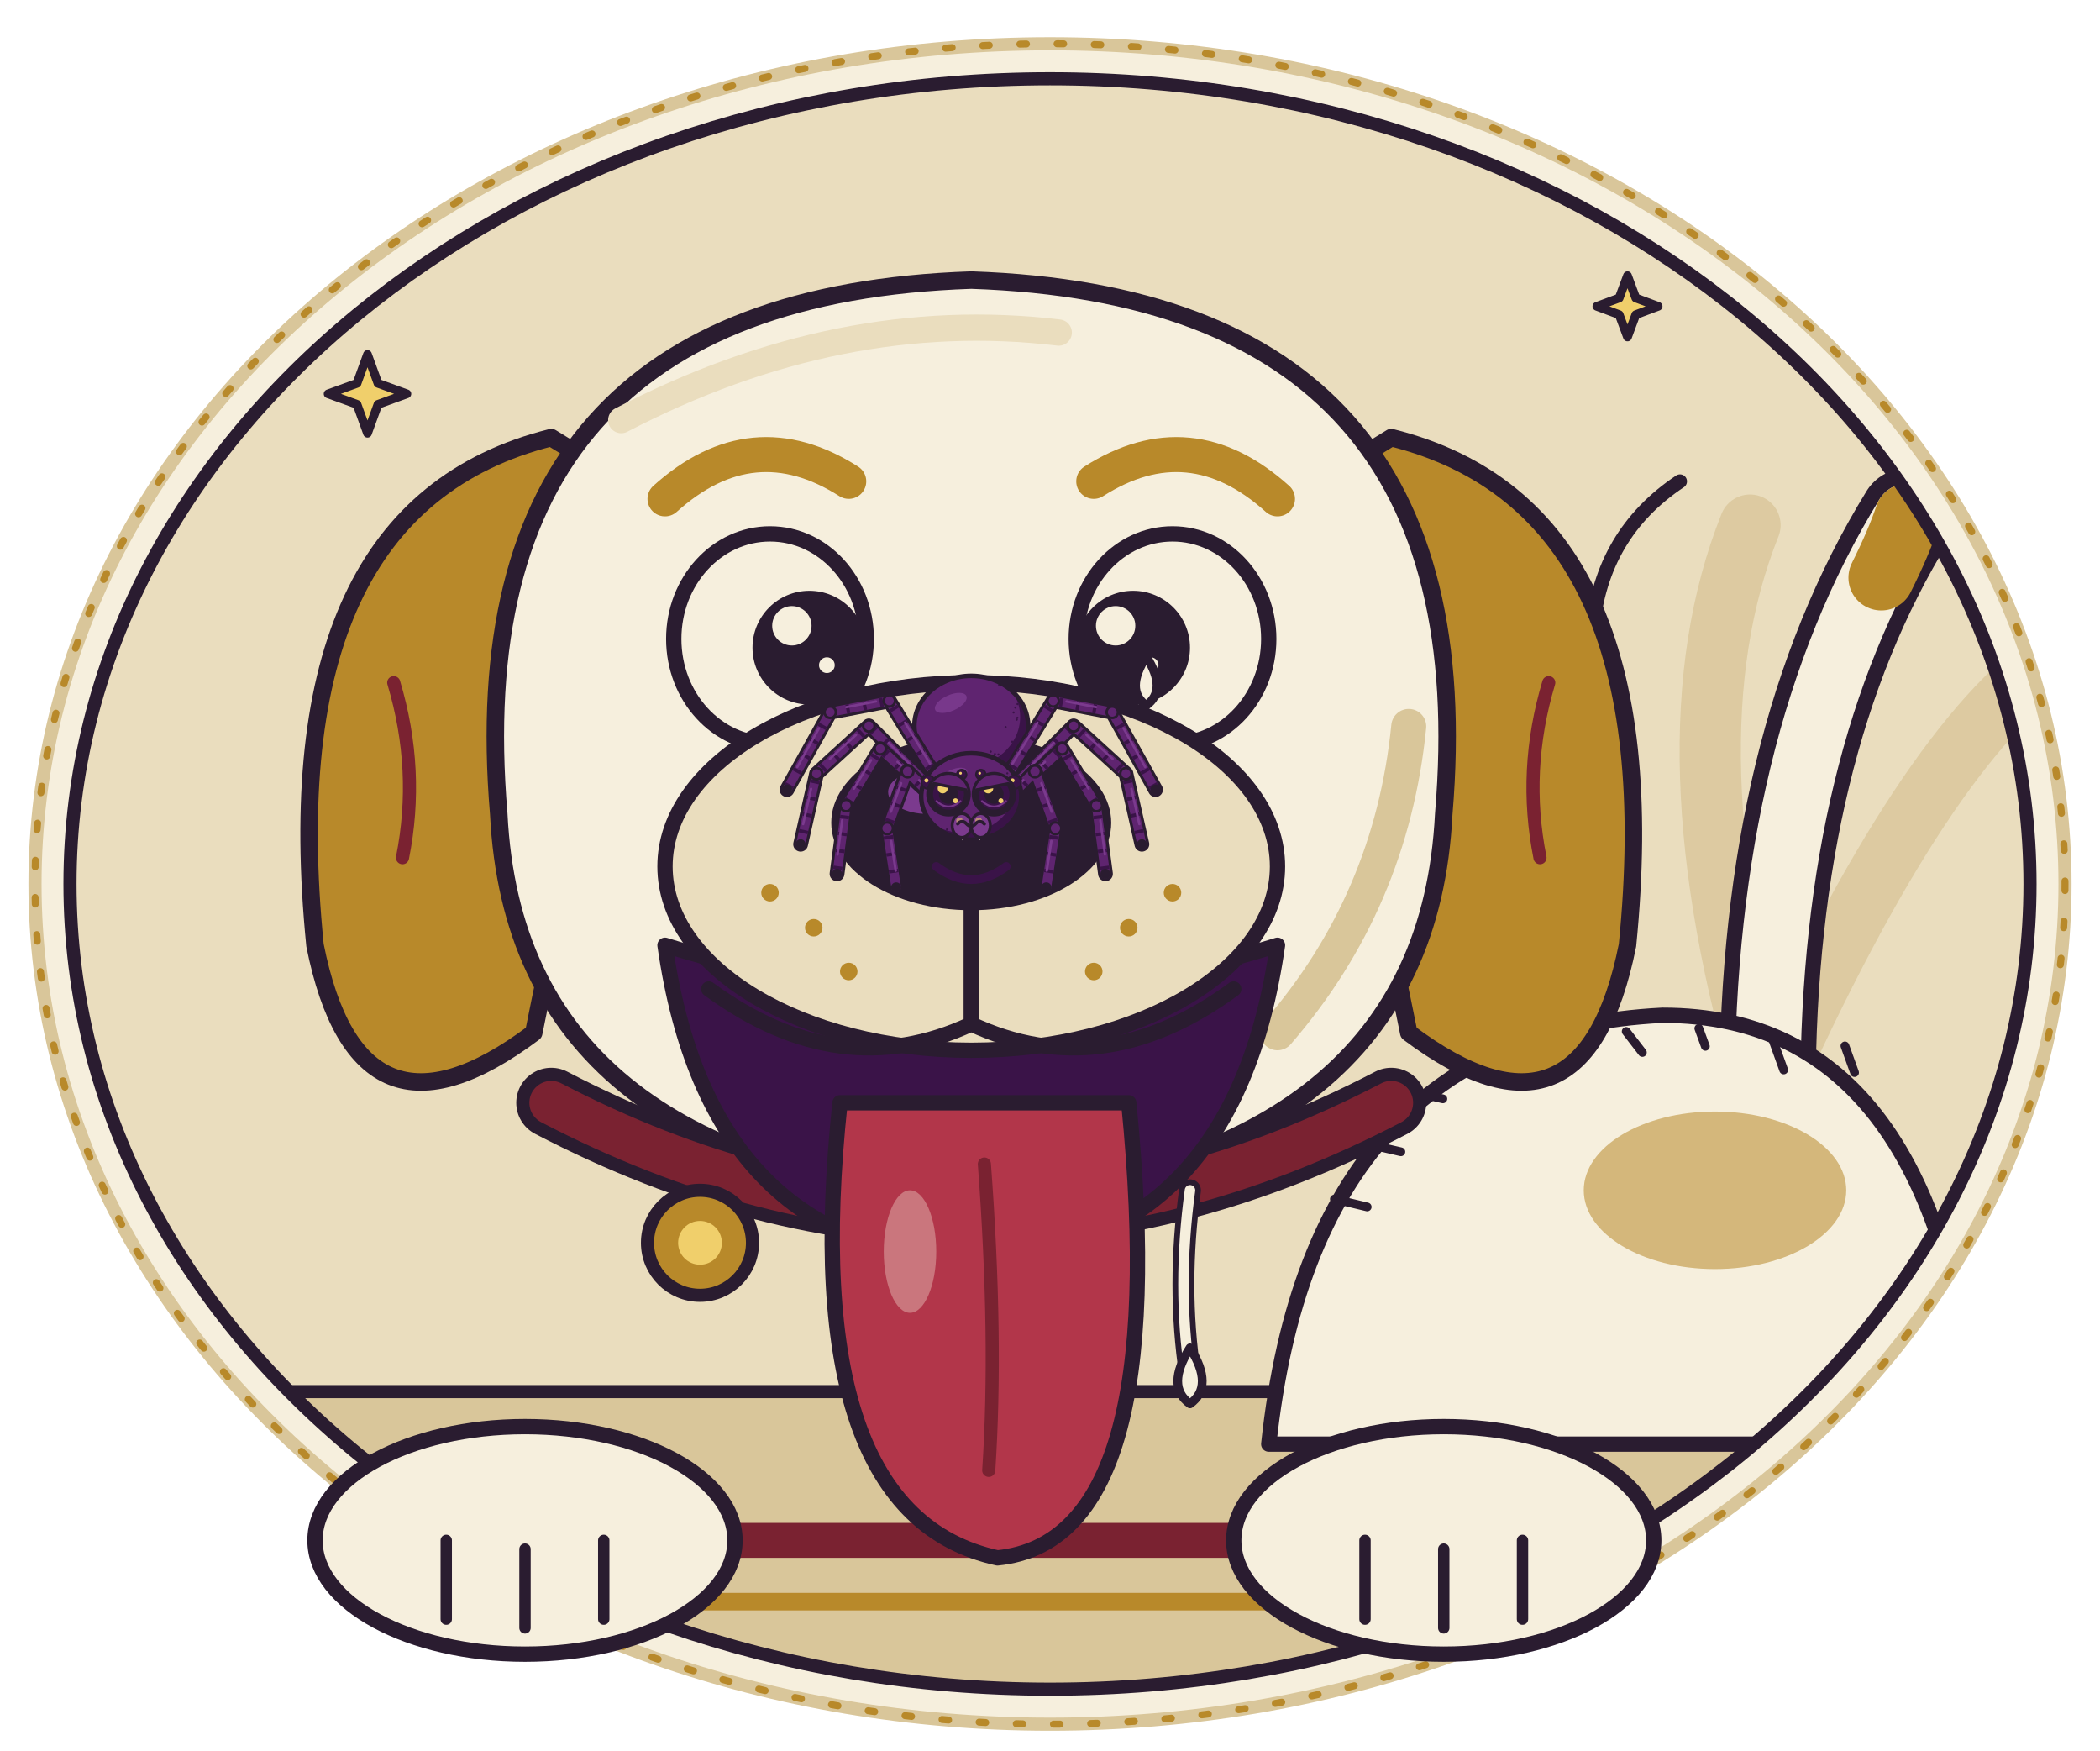
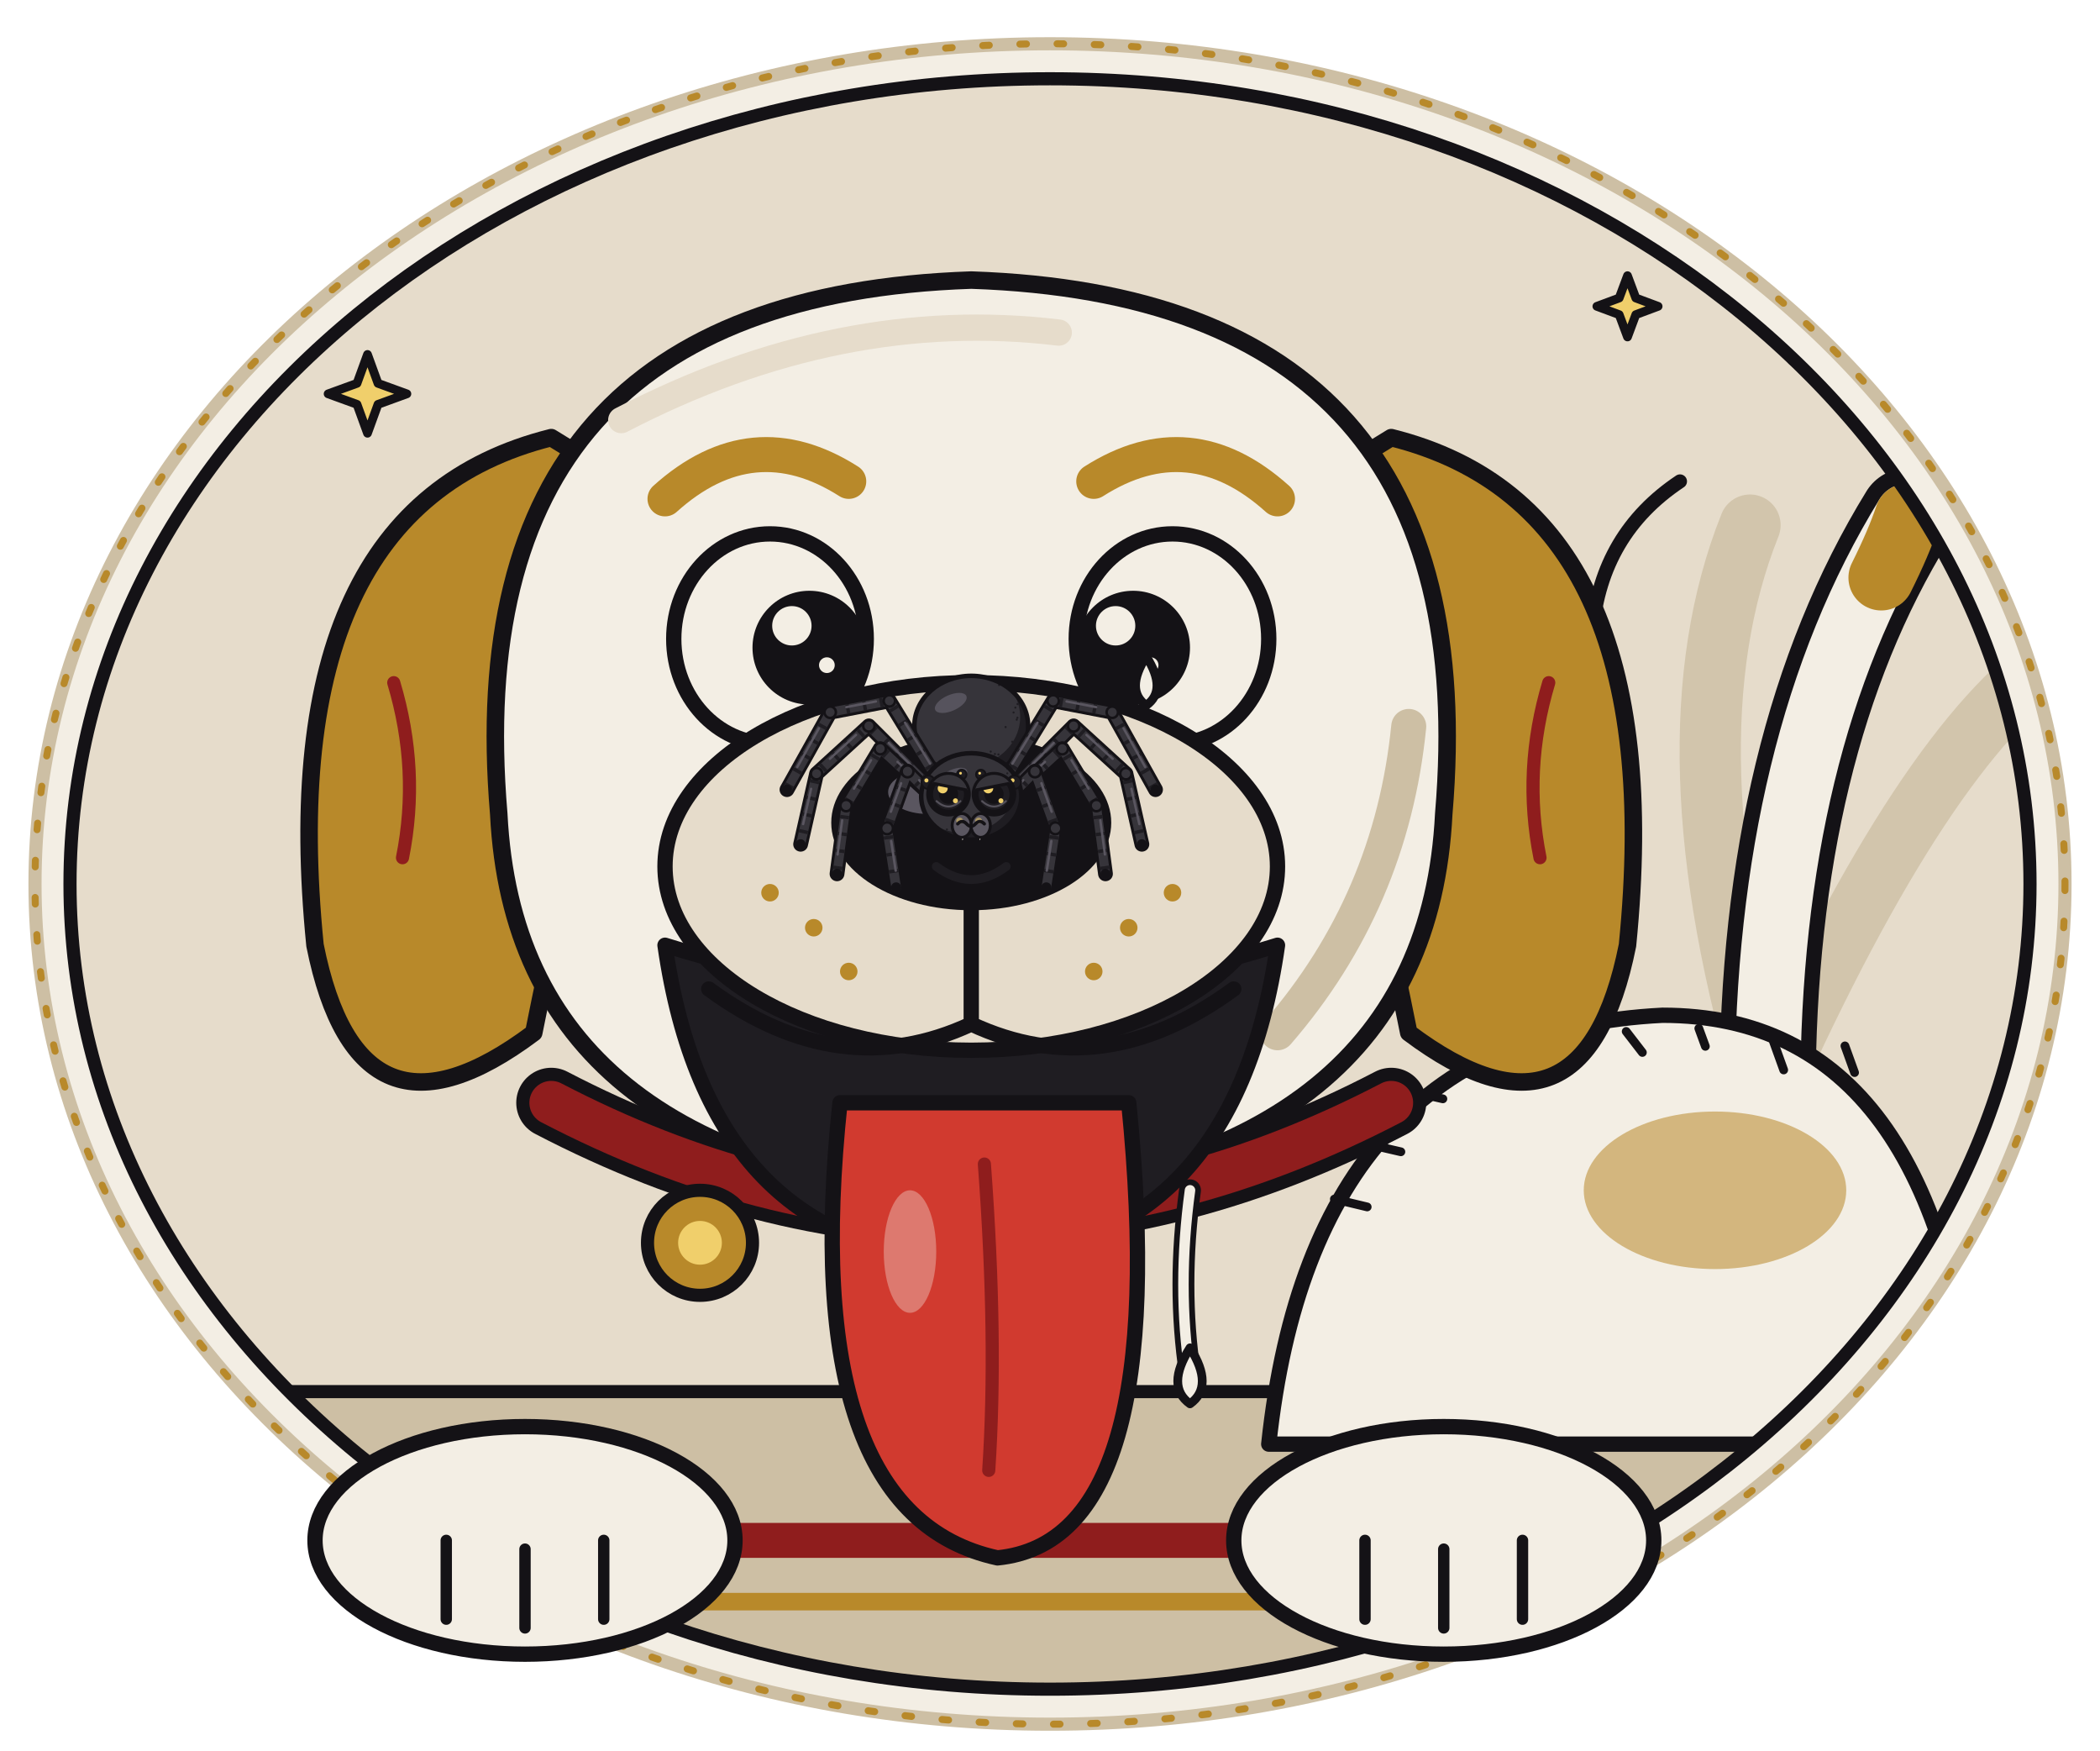
<svg xmlns="http://www.w3.org/2000/svg" viewBox="0 0 480 400" role="img" aria-labelledby="creature-dog-title">
  <clipPath id="cr-dog-ov0">
    <ellipse cx="240" cy="202" rx="224" ry="184" fill="#000" />
  </clipPath>
-   <ellipse cx="240" cy="202" rx="232" ry="192" fill="#f6efdd" stroke="#d9c69a" stroke-width="3" />
-   <ellipse cx="240" cy="202" rx="224" ry="184" fill="#eaddbe" stroke="#d9c69a" stroke-width="2.5" />
+   <ellipse cx="240" cy="202" rx="232" ry="192" fill="#f3eee4" stroke="#cdbfa4" stroke-width="3" />
+   <ellipse cx="240" cy="202" rx="224" ry="184" fill="#e6dccb" stroke="#cdbfa4" stroke-width="2.5" />
  <g clip-path="url(#cr-dog-ov0)">
-     <path d="M0 318 H480 V400 H0 Z" fill="#d9c69a" />
-     <path d="M0 318 L480 318" stroke="#2a1c30" stroke-width="3" stroke-linecap="round" />
-     <path d="M40 352 H440" fill="none" stroke="#7a2231" stroke-width="8" stroke-linecap="round" stroke-linejoin="round" />
+     <path d="M0 318 H480 V400 H0 Z" fill="#cdbfa4" />
+     <path d="M0 318 L480 318" stroke="#141216" stroke-width="3" stroke-linecap="round" />
+     <path d="M40 352 H440" fill="none" stroke="#8f1d1d" stroke-width="8" stroke-linecap="round" stroke-linejoin="round" />
    <path d="M40 366 H440" fill="none" stroke="#b8892a" stroke-width="4" stroke-linecap="round" stroke-linejoin="round" />
-     <path d="M404 250 Q380 170 400 120" fill="none" stroke="#d9c69a" stroke-width="14" stroke-linecap="round" stroke-linejoin="round" opacity="0.8" />
-     <path d="M404 250 Q440 170 470 150" fill="none" stroke="#d9c69a" stroke-width="14" stroke-linecap="round" stroke-linejoin="round" opacity="0.8" />
-     <path d="M404 250 Q404 170 436 118" fill="none" stroke="#2a1c30" stroke-width="22" stroke-linecap="round" stroke-linejoin="round" />
-     <path d="M404 250 Q404 170 436 118" fill="none" stroke="#f6efdd" stroke-width="15" stroke-linecap="round" stroke-linejoin="round" />
+     <path d="M404 250 Q380 170 400 120" fill="none" stroke="#cdbfa4" stroke-width="14" stroke-linecap="round" stroke-linejoin="round" opacity="0.8" />
+     <path d="M404 250 Q440 170 470 150" fill="none" stroke="#cdbfa4" stroke-width="14" stroke-linecap="round" stroke-linejoin="round" opacity="0.8" />
+     <path d="M404 250 Q404 170 436 118" fill="none" stroke="#141216" stroke-width="22" stroke-linecap="round" stroke-linejoin="round" />
+     <path d="M404 250 Q404 170 436 118" fill="none" stroke="#f3eee4" stroke-width="15" stroke-linecap="round" stroke-linejoin="round" />
    <path d="M430 132 Q434 124 436 118" fill="none" stroke="#b8892a" stroke-width="15" stroke-linecap="round" stroke-linejoin="round" />
-     <path d="M290 330 Q300 236 380 232 Q444 232 452 330 Z" fill="#f6efdd" stroke="#2a1c30" stroke-width="3.5" stroke-linecap="round" stroke-linejoin="round" />
+     <path d="M290 330 Q300 236 380 232 Q444 232 452 330 Z" fill="#f3eee4" stroke="#141216" stroke-width="3.5" stroke-linecap="round" stroke-linejoin="round" />
    <ellipse cx="392" cy="272" rx="30" ry="18" fill="#b8892a" opacity="0.55" />
-     <path d="M305 274 l7.5 1.8M315 262 l5.2 1.2M325 250 l4.8 1.1M338.3 242.3 l2.7 3.4M355 239 l3 3.9M371.7 235.7 l3.7 4.8M388.3 235 l1.5 4.1M405 237 l2.7 7.5M421.7 239 l2.2 6.1" stroke="#2a1c30" stroke-width="2" stroke-linecap="round" fill="none" />
-     <path d="M384 110 q-18 12 -20 34 M452 108 q18 6 26 26 M410 82 q16 -4 30 6" fill="none" stroke="#2a1c30" stroke-width="3.2" stroke-linecap="round" stroke-linejoin="round" />
+     <path d="M305 274 l7.5 1.8M315 262 l5.2 1.2M325 250 l4.8 1.1M338.3 242.3 l2.7 3.4M355 239 l3 3.9M371.7 235.7 l3.7 4.8M388.3 235 l1.5 4.1M405 237 l2.7 7.5M421.7 239 l2.2 6.1" stroke="#141216" stroke-width="2" stroke-linecap="round" fill="none" />
+     <path d="M384 110 q-18 12 -20 34 M452 108 q18 6 26 26 M410 82 q16 -4 30 6" fill="none" stroke="#141216" stroke-width="3.2" stroke-linecap="round" stroke-linejoin="round" />
  </g>
-   <ellipse cx="240" cy="202" rx="224" ry="184" fill="none" stroke="#2a1c30" stroke-width="3" />
+   <ellipse cx="240" cy="202" rx="224" ry="184" fill="none" stroke="#141216" stroke-width="3" />
  <ellipse cx="240" cy="202" rx="232" ry="192" fill="none" stroke="#b8892a" stroke-width="1.6" stroke-dasharray="1.5 7" stroke-linecap="round" />
-   <path d="M126 100 Q62 116 72 216 Q82 266 122 236 Q134 176 152 116 Z" fill="#b8892a" stroke="#2a1c30" stroke-width="4" stroke-linecap="round" stroke-linejoin="round" />
-   <path d="M318 100 Q382 116 372 216 Q362 266 322 236 Q310 176 292 116 Z" fill="#b8892a" stroke="#2a1c30" stroke-width="4" stroke-linecap="round" stroke-linejoin="round" />
-   <path d="M90 156 q6 20 2 40 M354 156 q-6 20 -2 40" fill="none" stroke="#7a2231" stroke-width="3" stroke-linecap="round" stroke-linejoin="round" />
-   <path d="M114 186 Q104 68 222 64 Q340 68 330 186 Q326 266 222 274 Q118 266 114 186 Z" fill="#f6efdd" stroke="#2a1c30" stroke-width="4" stroke-linecap="round" stroke-linejoin="round" />
-   <path d="M142 96 Q192 70 242 76" fill="none" stroke="#eaddbe" stroke-width="6" stroke-linecap="round" stroke-linejoin="round" />
-   <path d="M292 236 Q318 206 322 166" fill="none" stroke="#d9c69a" stroke-width="8" stroke-linecap="round" stroke-linejoin="round" />
+   <path d="M126 100 Q62 116 72 216 Q82 266 122 236 Q134 176 152 116 Z" fill="#b8892a" stroke="#141216" stroke-width="4" stroke-linecap="round" stroke-linejoin="round" />
+   <path d="M318 100 Q382 116 372 216 Q362 266 322 236 Q310 176 292 116 Z" fill="#b8892a" stroke="#141216" stroke-width="4" stroke-linecap="round" stroke-linejoin="round" />
+   <path d="M90 156 q6 20 2 40 M354 156 q-6 20 -2 40" fill="none" stroke="#8f1d1d" stroke-width="3" stroke-linecap="round" stroke-linejoin="round" />
+   <path d="M114 186 Q104 68 222 64 Q340 68 330 186 Q326 266 222 274 Q118 266 114 186 Z" fill="#f3eee4" stroke="#141216" stroke-width="4" stroke-linecap="round" stroke-linejoin="round" />
+   <path d="M142 96 Q192 70 242 76" fill="none" stroke="#e6dccb" stroke-width="6" stroke-linecap="round" stroke-linejoin="round" />
+   <path d="M292 236 Q318 206 322 166" fill="none" stroke="#cdbfa4" stroke-width="8" stroke-linecap="round" stroke-linejoin="round" />
  <path d="M152 114 q20 -18 42 -4 M292 114 q-20 -18 -42 -4" fill="none" stroke="#b8892a" stroke-width="8" stroke-linecap="round" stroke-linejoin="round" />
-   <ellipse cx="176" cy="146" rx="22" ry="24" fill="#f6efdd" stroke="#2a1c30" stroke-width="3.5" />
-   <circle cx="185" cy="148" r="13" fill="#2a1c30" />
-   <circle cx="181" cy="143" r="4.5" fill="#f6efdd" />
-   <circle cx="189" cy="152" r="1.8" fill="#f6efdd" />
-   <ellipse cx="268" cy="146" rx="22" ry="24" fill="#f6efdd" stroke="#2a1c30" stroke-width="3.5" />
-   <circle cx="259" cy="148" r="13" fill="#2a1c30" />
-   <circle cx="255" cy="143" r="4.5" fill="#f6efdd" />
-   <circle cx="263" cy="152" r="1.8" fill="#f6efdd" />
-   <path d="M126 252 Q222 302 318 252" fill="none" stroke="#2a1c30" stroke-width="16" stroke-linecap="round" stroke-linejoin="round" />
-   <path d="M126 252 Q222 302 318 252" fill="none" stroke="#7a2231" stroke-width="10" stroke-linecap="round" stroke-linejoin="round" />
-   <circle cx="160" cy="284" r="12" fill="#b8892a" stroke="#2a1c30" stroke-width="3" />
+   <ellipse cx="176" cy="146" rx="22" ry="24" fill="#f3eee4" stroke="#141216" stroke-width="3.5" />
+   <circle cx="185" cy="148" r="13" fill="#141216" />
+   <circle cx="181" cy="143" r="4.5" fill="#f3eee4" />
+   <circle cx="189" cy="152" r="1.8" fill="#f3eee4" />
+   <ellipse cx="268" cy="146" rx="22" ry="24" fill="#f3eee4" stroke="#141216" stroke-width="3.5" />
+   <circle cx="259" cy="148" r="13" fill="#141216" />
+   <circle cx="255" cy="143" r="4.5" fill="#f3eee4" />
+   <circle cx="263" cy="152" r="1.8" fill="#f3eee4" />
+   <path d="M126 252 Q222 302 318 252" fill="none" stroke="#141216" stroke-width="16" stroke-linecap="round" stroke-linejoin="round" />
+   <path d="M126 252 Q222 302 318 252" fill="none" stroke="#8f1d1d" stroke-width="10" stroke-linecap="round" stroke-linejoin="round" />
+   <circle cx="160" cy="284" r="12" fill="#b8892a" stroke="#141216" stroke-width="3" />
  <circle cx="160" cy="284" r="5" fill="#f0cf6b" />
-   <path d="M152 216 Q162 286 222 288 Q282 286 292 216 Q222 238 152 216 Z" fill="#3a1348" stroke="#2a1c30" stroke-width="3.5" stroke-linecap="round" stroke-linejoin="round" />
-   <path d="M192 252 Q182 346 228 356 Q268 352 258 252 Z" fill="#b2364a" stroke="#2a1c30" stroke-width="3.5" stroke-linecap="round" stroke-linejoin="round" />
-   <path d="M225 266 Q228 306 226 336" fill="none" stroke="#7a2231" stroke-width="3" stroke-linecap="round" stroke-linejoin="round" />
-   <ellipse cx="208" cy="286" rx="6" ry="14" fill="#f6efdd" opacity="0.35" />
-   <ellipse cx="222" cy="198" rx="70" ry="42" fill="#eaddbe" stroke="#2a1c30" stroke-width="3.5" />
-   <path d="M222 206 V234 M222 234 Q192 248 162 226 M222 234 Q252 248 282 226" fill="none" stroke="#2a1c30" stroke-width="3.5" stroke-linecap="round" stroke-linejoin="round" />
+   <path d="M152 216 Q162 286 222 288 Q282 286 292 216 Q222 238 152 216 Z" fill="#1f1d22" stroke="#141216" stroke-width="3.5" stroke-linecap="round" stroke-linejoin="round" />
+   <path d="M192 252 Q182 346 228 356 Q268 352 258 252 Z" fill="#d13a2f" stroke="#141216" stroke-width="3.5" stroke-linecap="round" stroke-linejoin="round" />
+   <path d="M225 266 Q228 306 226 336" fill="none" stroke="#8f1d1d" stroke-width="3" stroke-linecap="round" stroke-linejoin="round" />
+   <ellipse cx="208" cy="286" rx="6" ry="14" fill="#f3eee4" opacity="0.35" />
+   <ellipse cx="222" cy="198" rx="70" ry="42" fill="#e6dccb" stroke="#141216" stroke-width="3.5" />
+   <path d="M222 206 V234 M222 234 Q192 248 162 226 M222 234 Q252 248 282 226" fill="none" stroke="#141216" stroke-width="3.5" stroke-linecap="round" stroke-linejoin="round" />
  <circle cx="186" cy="212" r="2" fill="#b8892a" />
  <circle cx="176" cy="204" r="2" fill="#b8892a" />
  <circle cx="194" cy="222" r="2" fill="#b8892a" />
  <circle cx="258" cy="212" r="2" fill="#b8892a" />
  <circle cx="268" cy="204" r="2" fill="#b8892a" />
  <circle cx="250" cy="222" r="2" fill="#b8892a" />
-   <ellipse cx="222" cy="188" rx="32" ry="20" fill="#2a1c30" />
-   <ellipse cx="212" cy="181" rx="9" ry="5" fill="#7b3a8e" />
-   <path d="M214 198 q8 6 16 0" fill="none" stroke="#3a1348" stroke-width="2" stroke-linecap="round" stroke-linejoin="round" />
-   <path d="M272 272 Q269 294 272 314" fill="none" stroke="#2a1c30" stroke-width="5" stroke-linecap="round" stroke-linejoin="round" />
-   <path d="M272 272 Q269 294 272 314" fill="none" stroke="#f6efdd" stroke-width="2.4" stroke-linecap="round" stroke-linejoin="round" />
-   <path d="M272 308 q-5.6 8.8 0 12.8 q5.6 -4 0 -12.8 Z" fill="#f6efdd" stroke="#2a1c30" stroke-width="2" stroke-linecap="round" stroke-linejoin="round" />
-   <ellipse cx="120" cy="352" rx="48" ry="26" fill="#f6efdd" stroke="#2a1c30" stroke-width="3.5" />
-   <path d="M102 352 v18 M120 354 v18 M138 352 v18" fill="none" stroke="#2a1c30" stroke-width="2.6" stroke-linecap="round" stroke-linejoin="round" />
-   <ellipse cx="330" cy="352" rx="48" ry="26" fill="#f6efdd" stroke="#2a1c30" stroke-width="3.5" />
-   <path d="M312 352 v18 M330 354 v18 M348 352 v18" fill="none" stroke="#2a1c30" stroke-width="2.6" stroke-linecap="round" stroke-linejoin="round" />
+   <ellipse cx="222" cy="188" rx="32" ry="20" fill="#141216" />
+   <ellipse cx="212" cy="181" rx="9" ry="5" fill="#5a5660" />
+   <path d="M214 198 q8 6 16 0" fill="none" stroke="#1f1d22" stroke-width="2" stroke-linecap="round" stroke-linejoin="round" />
+   <path d="M272 272 Q269 294 272 314" fill="none" stroke="#141216" stroke-width="5" stroke-linecap="round" stroke-linejoin="round" />
+   <path d="M272 272 Q269 294 272 314" fill="none" stroke="#f3eee4" stroke-width="2.4" stroke-linecap="round" stroke-linejoin="round" />
+   <path d="M272 308 q-5.6 8.8 0 12.8 q5.6 -4 0 -12.8 Z" fill="#f3eee4" stroke="#141216" stroke-width="2" stroke-linecap="round" stroke-linejoin="round" />
+   <ellipse cx="120" cy="352" rx="48" ry="26" fill="#f3eee4" stroke="#141216" stroke-width="3.5" />
+   <path d="M102 352 v18 M120 354 v18 M138 352 v18" fill="none" stroke="#141216" stroke-width="2.6" stroke-linecap="round" stroke-linejoin="round" />
+   <ellipse cx="330" cy="352" rx="48" ry="26" fill="#f3eee4" stroke="#141216" stroke-width="3.5" />
+   <path d="M312 352 v18 M330 354 v18 M348 352 v18" fill="none" stroke="#141216" stroke-width="2.6" stroke-linecap="round" stroke-linejoin="round" />
  <g transform="translate(222 182) rotate(0) scale(0.26 0.26)">
    <g transform="rotate(0 0 -62)">
      <clipPath id="cr-dog-c1">
        <ellipse cx="0" cy="-62" rx="50" ry="44" fill="#000" />
      </clipPath>
-       <ellipse cx="0" cy="-62" rx="50" ry="44" fill="#3a1348" />
+       <ellipse cx="0" cy="-62" rx="50" ry="44" fill="#1f1d22" />
      <g clip-path="url(#cr-dog-c1)">
-         <ellipse cx="-8" cy="-69.9" rx="51" ry="44.9" fill="#5f2470" />
-         <path d="M23.9 -36.9h0M36 -48.1h0M24.5 -97.9h0M5 -29.3h0M-25.9 -30.8h0M30.2 -61h0M40 -67.5h0M40.6 -69.2h0M37.2 -73.8h0M19.5 -35.4h0M-27.3 -31.3h0M-28.1 -30.4h0M-18.5 -33.8h0M17.1 -39.4h0M40.7 -81.2h0M20.8 -37.3h0M38.8 -78.1h0" stroke="#3a1348" stroke-width="1.9" stroke-linecap="round" />
-         <ellipse cx="-18" cy="-82.2" rx="15" ry="7" fill="#7b3a8e" transform="rotate(-24 -18 -82.2)" opacity="0.9" />
+         <ellipse cx="-8" cy="-69.9" rx="51" ry="44.9" fill="#36343a" />
+         <path d="M23.9 -36.9h0M36 -48.1h0M24.5 -97.9h0M5 -29.3h0M-25.9 -30.8h0M30.2 -61h0M40 -67.5h0M40.6 -69.2h0M37.2 -73.8h0M19.5 -35.4h0M-27.3 -31.3h0M-28.1 -30.4h0M-18.5 -33.8h0M17.1 -39.4h0M40.7 -81.2h0M20.8 -37.3h0M38.8 -78.1h0" stroke="#1f1d22" stroke-width="1.9" stroke-linecap="round" />
+         <ellipse cx="-18" cy="-82.2" rx="15" ry="7" fill="#5a5660" transform="rotate(-24 -18 -82.2)" opacity="0.9" />
      </g>
-       <ellipse cx="0" cy="-62" rx="50" ry="44" fill="none" stroke="#2a1c30" stroke-width="4" />
-     </g>
-     <g>
-       <path d="M28 -12 L72 -84 L124 -74 L162 -6" fill="none" stroke="#2a1c30" stroke-width="13" stroke-linecap="round" stroke-linejoin="round" />
-       <path d="M28 -12 L72 -84 L124 -74 L162 -6" fill="none" stroke="#5f2470" stroke-width="8" stroke-linecap="round" stroke-linejoin="round" />
-       <path d="M28 -12 L72 -84 L124 -74 L162 -6" fill="none" stroke="#3a1348" stroke-width="8" stroke-dasharray="3 12" stroke-linejoin="round" />
-       <path d="M36.2 -28.8 L58.2 -64.8M83.8 -83.5 L109.8 -78.5M133.9 -59.9 L152.9 -25.9" stroke="#7b3a8e" stroke-width="2.1" stroke-linecap="round" fill="none" />
-       <circle cx="72" cy="-84" r="5" fill="#5f2470" stroke="#2a1c30" stroke-width="2.2" />
-       <circle cx="124" cy="-74" r="5" fill="#5f2470" stroke="#2a1c30" stroke-width="2.2" />
-       <circle cx="162" cy="-6" r="4.4" fill="#2a1c30" />
-     </g>
-     <g>
-       <path d="M-28 -12 L-72 -84 L-124 -74 L-162 -6" fill="none" stroke="#2a1c30" stroke-width="13" stroke-linecap="round" stroke-linejoin="round" />
-       <path d="M-28 -12 L-72 -84 L-124 -74 L-162 -6" fill="none" stroke="#5f2470" stroke-width="8" stroke-linecap="round" stroke-linejoin="round" />
-       <path d="M-28 -12 L-72 -84 L-124 -74 L-162 -6" fill="none" stroke="#3a1348" stroke-width="8" stroke-dasharray="3 12" stroke-linejoin="round" />
-       <path d="M-36.2 -28.8 L-58.2 -64.8M-83.8 -83.5 L-109.8 -78.5M-133.9 -59.9 L-152.9 -25.9" stroke="#7b3a8e" stroke-width="2.1" stroke-linecap="round" fill="none" />
-       <circle cx="-72" cy="-84" r="5" fill="#5f2470" stroke="#2a1c30" stroke-width="2.2" />
-       <circle cx="-124" cy="-74" r="5" fill="#5f2470" stroke="#2a1c30" stroke-width="2.2" />
-       <circle cx="-162" cy="-6" r="4.4" fill="#2a1c30" />
-     </g>
-     <g>
-       <path d="M32 -4 L90 -62 L136 -20 L150 42" fill="none" stroke="#2a1c30" stroke-width="13" stroke-linecap="round" stroke-linejoin="round" />
-       <path d="M32 -4 L90 -62 L136 -20 L150 42" fill="none" stroke="#5f2470" stroke-width="8" stroke-linecap="round" stroke-linejoin="round" />
-       <path d="M32 -4 L90 -62 L136 -20 L150 42" fill="none" stroke="#3a1348" stroke-width="8" stroke-dasharray="3 12" stroke-linejoin="round" />
-       <path d="M43.5 -18 L72.5 -47M101.3 -54.1 L124.3 -33.1M140.8 -6.7 L147.8 24.3" stroke="#7b3a8e" stroke-width="2.1" stroke-linecap="round" fill="none" />
-       <circle cx="90" cy="-62" r="5" fill="#5f2470" stroke="#2a1c30" stroke-width="2.2" />
-       <circle cx="136" cy="-20" r="5" fill="#5f2470" stroke="#2a1c30" stroke-width="2.2" />
-       <circle cx="150" cy="42" r="4.4" fill="#2a1c30" />
-     </g>
-     <g>
-       <path d="M-32 -4 L-90 -62 L-136 -20 L-150 42" fill="none" stroke="#2a1c30" stroke-width="13" stroke-linecap="round" stroke-linejoin="round" />
-       <path d="M-32 -4 L-90 -62 L-136 -20 L-150 42" fill="none" stroke="#5f2470" stroke-width="8" stroke-linecap="round" stroke-linejoin="round" />
-       <path d="M-32 -4 L-90 -62 L-136 -20 L-150 42" fill="none" stroke="#3a1348" stroke-width="8" stroke-dasharray="3 12" stroke-linejoin="round" />
-       <path d="M-43.5 -18 L-72.5 -47M-101.3 -54.1 L-124.3 -33.1M-140.8 -6.7 L-147.8 24.3" stroke="#7b3a8e" stroke-width="2.1" stroke-linecap="round" fill="none" />
-       <circle cx="-90" cy="-62" r="5" fill="#5f2470" stroke="#2a1c30" stroke-width="2.2" />
-       <circle cx="-136" cy="-20" r="5" fill="#5f2470" stroke="#2a1c30" stroke-width="2.2" />
-       <circle cx="-150" cy="42" r="4.4" fill="#2a1c30" />
-     </g>
-     <g>
-       <path d="M30 4 L80 -42 L110 8 L118 68" fill="none" stroke="#2a1c30" stroke-width="13" stroke-linecap="round" stroke-linejoin="round" />
-       <path d="M30 4 L80 -42 L110 8 L118 68" fill="none" stroke="#5f2470" stroke-width="8" stroke-linecap="round" stroke-linejoin="round" />
-       <path d="M30 4 L80 -42 L110 8 L118 68" fill="none" stroke="#3a1348" stroke-width="8" stroke-dasharray="3 12" stroke-linejoin="round" />
-       <path d="M39.8 -7.4 L64.8 -30.4M88.1 -31.9 L103.1 -6.9M113.5 21 L117.5 51" stroke="#7b3a8e" stroke-width="2.1" stroke-linecap="round" fill="none" />
-       <circle cx="80" cy="-42" r="5" fill="#5f2470" stroke="#2a1c30" stroke-width="2.2" />
-       <circle cx="110" cy="8" r="5" fill="#5f2470" stroke="#2a1c30" stroke-width="2.2" />
-       <circle cx="118" cy="68" r="4.4" fill="#2a1c30" />
-     </g>
-     <g>
-       <path d="M-30 4 L-80 -42 L-110 8 L-118 68" fill="none" stroke="#2a1c30" stroke-width="13" stroke-linecap="round" stroke-linejoin="round" />
-       <path d="M-30 4 L-80 -42 L-110 8 L-118 68" fill="none" stroke="#5f2470" stroke-width="8" stroke-linecap="round" stroke-linejoin="round" />
-       <path d="M-30 4 L-80 -42 L-110 8 L-118 68" fill="none" stroke="#3a1348" stroke-width="8" stroke-dasharray="3 12" stroke-linejoin="round" />
-       <path d="M-39.8 -7.4 L-64.8 -30.4M-88.1 -31.9 L-103.1 -6.9M-113.5 21 L-117.5 51" stroke="#7b3a8e" stroke-width="2.1" stroke-linecap="round" fill="none" />
-       <circle cx="-80" cy="-42" r="5" fill="#5f2470" stroke="#2a1c30" stroke-width="2.2" />
-       <circle cx="-110" cy="8" r="5" fill="#5f2470" stroke="#2a1c30" stroke-width="2.2" />
-       <circle cx="-118" cy="68" r="4.4" fill="#2a1c30" />
-     </g>
-     <g>
-       <path d="M24 10 L56 -22 L74 28 L66 80" fill="none" stroke="#2a1c30" stroke-width="13.4" stroke-linecap="round" stroke-linejoin="round" />
-       <path d="M24 10 L56 -22 L74 28 L66 80" fill="none" stroke="#5f2470" stroke-width="8.4" stroke-linecap="round" stroke-linejoin="round" />
-       <path d="M24 10 L56 -22 L74 28 L66 80" fill="none" stroke="#3a1348" stroke-width="8.4" stroke-dasharray="3 12" stroke-linejoin="round" />
-       <path d="M29.7 1.7 L45.7 -14.3M61.7 -11.6 L70.7 13.4M70.4 39.2 L66.4 65.2" stroke="#7b3a8e" stroke-width="2.2" stroke-linecap="round" fill="none" />
-       <circle cx="56" cy="-22" r="5.2" fill="#5f2470" stroke="#2a1c30" stroke-width="2.2" />
-       <circle cx="74" cy="28" r="5.2" fill="#5f2470" stroke="#2a1c30" stroke-width="2.2" />
-       <circle cx="66" cy="80" r="4.5" fill="#2a1c30" />
-     </g>
-     <g>
-       <path d="M-24 10 L-56 -22 L-74 28 L-66 80" fill="none" stroke="#2a1c30" stroke-width="13.4" stroke-linecap="round" stroke-linejoin="round" />
-       <path d="M-24 10 L-56 -22 L-74 28 L-66 80" fill="none" stroke="#5f2470" stroke-width="8.4" stroke-linecap="round" stroke-linejoin="round" />
-       <path d="M-24 10 L-56 -22 L-74 28 L-66 80" fill="none" stroke="#3a1348" stroke-width="8.4" stroke-dasharray="3 12" stroke-linejoin="round" />
-       <path d="M-29.7 1.7 L-45.7 -14.3M-61.7 -11.6 L-70.7 13.4M-70.4 39.2 L-66.4 65.2" stroke="#7b3a8e" stroke-width="2.2" stroke-linecap="round" fill="none" />
-       <circle cx="-56" cy="-22" r="5.2" fill="#5f2470" stroke="#2a1c30" stroke-width="2.2" />
-       <circle cx="-74" cy="28" r="5.2" fill="#5f2470" stroke="#2a1c30" stroke-width="2.2" />
-       <circle cx="-66" cy="80" r="4.5" fill="#2a1c30" />
+       <ellipse cx="0" cy="-62" rx="50" ry="44" fill="none" stroke="#141216" stroke-width="4" />
+     </g>
+     <g>
+       <path d="M28 -12 L72 -84 L124 -74 L162 -6" fill="none" stroke="#141216" stroke-width="13" stroke-linecap="round" stroke-linejoin="round" />
+       <path d="M28 -12 L72 -84 L124 -74 L162 -6" fill="none" stroke="#36343a" stroke-width="8" stroke-linecap="round" stroke-linejoin="round" />
+       <path d="M28 -12 L72 -84 L124 -74 L162 -6" fill="none" stroke="#1f1d22" stroke-width="8" stroke-dasharray="3 12" stroke-linejoin="round" />
+       <path d="M36.2 -28.8 L58.2 -64.8M83.8 -83.5 L109.8 -78.5M133.9 -59.9 L152.9 -25.9" stroke="#5a5660" stroke-width="2.1" stroke-linecap="round" fill="none" />
+       <circle cx="72" cy="-84" r="5" fill="#36343a" stroke="#141216" stroke-width="2.2" />
+       <circle cx="124" cy="-74" r="5" fill="#36343a" stroke="#141216" stroke-width="2.2" />
+       <circle cx="162" cy="-6" r="4.4" fill="#141216" />
+     </g>
+     <g>
+       <path d="M-28 -12 L-72 -84 L-124 -74 L-162 -6" fill="none" stroke="#141216" stroke-width="13" stroke-linecap="round" stroke-linejoin="round" />
+       <path d="M-28 -12 L-72 -84 L-124 -74 L-162 -6" fill="none" stroke="#36343a" stroke-width="8" stroke-linecap="round" stroke-linejoin="round" />
+       <path d="M-28 -12 L-72 -84 L-124 -74 L-162 -6" fill="none" stroke="#1f1d22" stroke-width="8" stroke-dasharray="3 12" stroke-linejoin="round" />
+       <path d="M-36.2 -28.8 L-58.2 -64.8M-83.8 -83.5 L-109.8 -78.5M-133.9 -59.9 L-152.9 -25.9" stroke="#5a5660" stroke-width="2.1" stroke-linecap="round" fill="none" />
+       <circle cx="-72" cy="-84" r="5" fill="#36343a" stroke="#141216" stroke-width="2.2" />
+       <circle cx="-124" cy="-74" r="5" fill="#36343a" stroke="#141216" stroke-width="2.2" />
+       <circle cx="-162" cy="-6" r="4.4" fill="#141216" />
+     </g>
+     <g>
+       <path d="M32 -4 L90 -62 L136 -20 L150 42" fill="none" stroke="#141216" stroke-width="13" stroke-linecap="round" stroke-linejoin="round" />
+       <path d="M32 -4 L90 -62 L136 -20 L150 42" fill="none" stroke="#36343a" stroke-width="8" stroke-linecap="round" stroke-linejoin="round" />
+       <path d="M32 -4 L90 -62 L136 -20 L150 42" fill="none" stroke="#1f1d22" stroke-width="8" stroke-dasharray="3 12" stroke-linejoin="round" />
+       <path d="M43.5 -18 L72.5 -47M101.3 -54.1 L124.3 -33.1M140.8 -6.7 L147.8 24.3" stroke="#5a5660" stroke-width="2.1" stroke-linecap="round" fill="none" />
+       <circle cx="90" cy="-62" r="5" fill="#36343a" stroke="#141216" stroke-width="2.2" />
+       <circle cx="136" cy="-20" r="5" fill="#36343a" stroke="#141216" stroke-width="2.2" />
+       <circle cx="150" cy="42" r="4.4" fill="#141216" />
+     </g>
+     <g>
+       <path d="M-32 -4 L-90 -62 L-136 -20 L-150 42" fill="none" stroke="#141216" stroke-width="13" stroke-linecap="round" stroke-linejoin="round" />
+       <path d="M-32 -4 L-90 -62 L-136 -20 L-150 42" fill="none" stroke="#36343a" stroke-width="8" stroke-linecap="round" stroke-linejoin="round" />
+       <path d="M-32 -4 L-90 -62 L-136 -20 L-150 42" fill="none" stroke="#1f1d22" stroke-width="8" stroke-dasharray="3 12" stroke-linejoin="round" />
+       <path d="M-43.5 -18 L-72.5 -47M-101.3 -54.1 L-124.3 -33.1M-140.8 -6.7 L-147.8 24.3" stroke="#5a5660" stroke-width="2.1" stroke-linecap="round" fill="none" />
+       <circle cx="-90" cy="-62" r="5" fill="#36343a" stroke="#141216" stroke-width="2.2" />
+       <circle cx="-136" cy="-20" r="5" fill="#36343a" stroke="#141216" stroke-width="2.2" />
+       <circle cx="-150" cy="42" r="4.4" fill="#141216" />
+     </g>
+     <g>
+       <path d="M30 4 L80 -42 L110 8 L118 68" fill="none" stroke="#141216" stroke-width="13" stroke-linecap="round" stroke-linejoin="round" />
+       <path d="M30 4 L80 -42 L110 8 L118 68" fill="none" stroke="#36343a" stroke-width="8" stroke-linecap="round" stroke-linejoin="round" />
+       <path d="M30 4 L80 -42 L110 8 L118 68" fill="none" stroke="#1f1d22" stroke-width="8" stroke-dasharray="3 12" stroke-linejoin="round" />
+       <path d="M39.8 -7.4 L64.8 -30.4M88.1 -31.9 L103.1 -6.9M113.5 21 L117.5 51" stroke="#5a5660" stroke-width="2.1" stroke-linecap="round" fill="none" />
+       <circle cx="80" cy="-42" r="5" fill="#36343a" stroke="#141216" stroke-width="2.2" />
+       <circle cx="110" cy="8" r="5" fill="#36343a" stroke="#141216" stroke-width="2.2" />
+       <circle cx="118" cy="68" r="4.4" fill="#141216" />
+     </g>
+     <g>
+       <path d="M-30 4 L-80 -42 L-110 8 L-118 68" fill="none" stroke="#141216" stroke-width="13" stroke-linecap="round" stroke-linejoin="round" />
+       <path d="M-30 4 L-80 -42 L-110 8 L-118 68" fill="none" stroke="#36343a" stroke-width="8" stroke-linecap="round" stroke-linejoin="round" />
+       <path d="M-30 4 L-80 -42 L-110 8 L-118 68" fill="none" stroke="#1f1d22" stroke-width="8" stroke-dasharray="3 12" stroke-linejoin="round" />
+       <path d="M-39.8 -7.4 L-64.8 -30.4M-88.1 -31.9 L-103.1 -6.9M-113.5 21 L-117.5 51" stroke="#5a5660" stroke-width="2.1" stroke-linecap="round" fill="none" />
+       <circle cx="-80" cy="-42" r="5" fill="#36343a" stroke="#141216" stroke-width="2.2" />
+       <circle cx="-110" cy="8" r="5" fill="#36343a" stroke="#141216" stroke-width="2.2" />
+       <circle cx="-118" cy="68" r="4.4" fill="#141216" />
+     </g>
+     <g>
+       <path d="M24 10 L56 -22 L74 28 L66 80" fill="none" stroke="#141216" stroke-width="13.4" stroke-linecap="round" stroke-linejoin="round" />
+       <path d="M24 10 L56 -22 L74 28 L66 80" fill="none" stroke="#36343a" stroke-width="8.4" stroke-linecap="round" stroke-linejoin="round" />
+       <path d="M24 10 L56 -22 L74 28 L66 80" fill="none" stroke="#1f1d22" stroke-width="8.4" stroke-dasharray="3 12" stroke-linejoin="round" />
+       <path d="M29.7 1.7 L45.7 -14.3M61.7 -11.6 L70.7 13.4M70.4 39.2 L66.4 65.2" stroke="#5a5660" stroke-width="2.2" stroke-linecap="round" fill="none" />
+       <circle cx="56" cy="-22" r="5.2" fill="#36343a" stroke="#141216" stroke-width="2.2" />
+       <circle cx="74" cy="28" r="5.2" fill="#36343a" stroke="#141216" stroke-width="2.2" />
+       <circle cx="66" cy="80" r="4.5" fill="#141216" />
+     </g>
+     <g>
+       <path d="M-24 10 L-56 -22 L-74 28 L-66 80" fill="none" stroke="#141216" stroke-width="13.4" stroke-linecap="round" stroke-linejoin="round" />
+       <path d="M-24 10 L-56 -22 L-74 28 L-66 80" fill="none" stroke="#36343a" stroke-width="8.4" stroke-linecap="round" stroke-linejoin="round" />
+       <path d="M-24 10 L-56 -22 L-74 28 L-66 80" fill="none" stroke="#1f1d22" stroke-width="8.4" stroke-dasharray="3 12" stroke-linejoin="round" />
+       <path d="M-29.7 1.7 L-45.7 -14.3M-61.7 -11.6 L-70.7 13.4M-70.4 39.2 L-66.4 65.2" stroke="#5a5660" stroke-width="2.2" stroke-linecap="round" fill="none" />
+       <circle cx="-56" cy="-22" r="5.2" fill="#36343a" stroke="#141216" stroke-width="2.2" />
+       <circle cx="-74" cy="28" r="5.2" fill="#36343a" stroke="#141216" stroke-width="2.2" />
+       <circle cx="-66" cy="80" r="4.5" fill="#141216" />
    </g>
    <g transform="rotate(0 0 0)">
      <clipPath id="cr-dog-c2">
        <ellipse cx="0" cy="0" rx="44" ry="38" fill="#000" />
      </clipPath>
-       <ellipse cx="0" cy="0" rx="44" ry="38" fill="#3a1348" />
+       <ellipse cx="0" cy="0" rx="44" ry="38" fill="#1f1d22" />
      <g clip-path="url(#cr-dog-c2)">
-         <ellipse cx="-7" cy="-6.8" rx="44.9" ry="38.8" fill="#5f2470" />
-         <path d="M32 7.8h0M2.7 25.7h0M-21.4 29h0M-6.7 29.6h0M28.8 14.4h0M35.4 -15.9h0M8.3 23.8h0M32.3 3.1h0M32.7 9.9h0M31.8 7.7h0M31.7 -24.5h0M31.7 -20.3h0" stroke="#3a1348" stroke-width="1.8" stroke-linecap="round" />
-         <ellipse cx="-15.8" cy="-17.5" rx="13.2" ry="6.1" fill="#7b3a8e" transform="rotate(-24 -15.8 -17.5)" opacity="0.9" />
+         <ellipse cx="-7" cy="-6.8" rx="44.9" ry="38.8" fill="#36343a" />
+         <path d="M32 7.8h0M2.7 25.7h0M-21.4 29h0M-6.7 29.6h0M28.8 14.4h0M35.4 -15.9h0M8.3 23.8h0M32.3 3.1h0M32.7 9.9h0M31.8 7.7h0M31.7 -24.5h0M31.7 -20.3h0" stroke="#1f1d22" stroke-width="1.8" stroke-linecap="round" />
+         <ellipse cx="-15.8" cy="-17.5" rx="13.2" ry="6.1" fill="#5a5660" transform="rotate(-24 -15.8 -17.5)" opacity="0.9" />
      </g>
-       <ellipse cx="0" cy="0" rx="44" ry="38" fill="none" stroke="#2a1c30" stroke-width="4" />
-     </g>
-     <path d="M-10.6 33.2 l3 8.5 l2.6 -7.6 Z" fill="#f6efdd" stroke="#2a1c30" stroke-width="2" stroke-linecap="round" stroke-linejoin="round" />
-     <path d="M10.6 33.2 l-3 8.5 l-2.5 -7.6 Z" fill="#f6efdd" stroke="#2a1c30" stroke-width="2" stroke-linecap="round" stroke-linejoin="round" />
-     <ellipse cx="-8.3" cy="25.5" rx="8.5" ry="10.5" fill="#7b3a8e" stroke="#2a1c30" stroke-width="2.6" />
-     <ellipse cx="8.3" cy="25.5" rx="8.5" ry="10.5" fill="#7b3a8e" stroke="#2a1c30" stroke-width="2.6" />
+       <ellipse cx="0" cy="0" rx="44" ry="38" fill="none" stroke="#141216" stroke-width="4" />
+     </g>
+     <path d="M-10.6 33.2 l3 8.5 l2.6 -7.6 Z" fill="#f3eee4" stroke="#141216" stroke-width="2" stroke-linecap="round" stroke-linejoin="round" />
+     <path d="M10.6 33.2 l-3 8.5 l-2.5 -7.6 Z" fill="#f3eee4" stroke="#141216" stroke-width="2" stroke-linecap="round" stroke-linejoin="round" />
+     <ellipse cx="-8.3" cy="25.5" rx="8.5" ry="10.5" fill="#5a5660" stroke="#141216" stroke-width="2.6" />
+     <ellipse cx="8.3" cy="25.5" rx="8.5" ry="10.5" fill="#5a5660" stroke="#141216" stroke-width="2.6" />
    <ellipse cx="-10.2" cy="21.3" rx="3" ry="2.7" fill="#f0cf6b" opacity="0.55" />
    <ellipse cx="6.5" cy="21.3" rx="3" ry="2.7" fill="#f0cf6b" opacity="0.55" />
-     <circle cx="-8.4" cy="-19.3" r="5" fill="#2a1c30" />
-     <circle cx="-8.4" cy="-19.3" r="3.4" fill="#3a1348" />
+     <circle cx="-8.4" cy="-19.3" r="5" fill="#141216" />
+     <circle cx="-8.4" cy="-19.3" r="3.4" fill="#1f1d22" />
    <circle cx="-9.4" cy="-20.4" r="1.2" fill="#f0cf6b" />
-     <circle cx="8.4" cy="-19.3" r="5" fill="#2a1c30" />
-     <circle cx="8.4" cy="-19.3" r="3.4" fill="#3a1348" />
+     <circle cx="8.4" cy="-19.3" r="5" fill="#141216" />
+     <circle cx="8.4" cy="-19.3" r="3.4" fill="#1f1d22" />
    <circle cx="7.4" cy="-20.4" r="1.2" fill="#f0cf6b" />
-     <circle cx="-37.8" cy="-12.5" r="6.7" fill="#2a1c30" />
-     <circle cx="-37.8" cy="-12.5" r="5.1" fill="#3a1348" />
+     <circle cx="-37.8" cy="-12.5" r="6.7" fill="#141216" />
+     <circle cx="-37.8" cy="-12.5" r="5.1" fill="#1f1d22" />
    <circle cx="-39.4" cy="-14.1" r="1.8" fill="#f0cf6b" />
-     <circle cx="37.9" cy="-12.5" r="6.7" fill="#2a1c30" />
-     <circle cx="37.9" cy="-12.5" r="5.1" fill="#3a1348" />
+     <circle cx="37.9" cy="-12.5" r="6.7" fill="#141216" />
+     <circle cx="37.9" cy="-12.5" r="5.1" fill="#1f1d22" />
    <circle cx="36.3" cy="-14.1" r="1.8" fill="#f0cf6b" />
-     <circle cx="-20" cy="-2" r="19.6" fill="#2a1c30" />
+     <circle cx="-20" cy="-2" r="19.6" fill="#141216" />
    <clipPath id="cr-dog-e3">
      <circle cx="-20" cy="-2" r="17" fill="#000" />
    </clipPath>
    <g clip-path="url(#cr-dog-e3)">
-       <circle cx="-20" cy="-2" r="17" fill="#2a1c30" />
-       <circle cx="-20" cy="-2" r="13.6" fill="#3a1348" />
-       <circle cx="-20" cy="-2" r="8.5" fill="#2a1c30" />
-       <path d="M-30.5 4.1 Q-20 13.6 -9.5 4.1" fill="none" stroke="#7b3a8e" stroke-width="1.7" stroke-linecap="round" stroke-linejoin="round" opacity="0.9" />
+       <circle cx="-20" cy="-2" r="17" fill="#141216" />
+       <circle cx="-20" cy="-2" r="13.6" fill="#1f1d22" />
+       <circle cx="-20" cy="-2" r="8.5" fill="#141216" />
+       <path d="M-30.5 4.1 Q-20 13.6 -9.5 4.1" fill="none" stroke="#5a5660" stroke-width="1.7" stroke-linecap="round" stroke-linejoin="round" opacity="0.9" />
      <circle cx="-25.1" cy="-7.1" r="4.4" fill="#f0cf6b" />
      <circle cx="-13.9" cy="3.8" r="2.2" fill="#f0cf6b" />
-       <path d="M-1.3 -22.4 L-1.3 -5.1 L-38.7 -12.5 L-38.7 -22.4 Z" fill="#5f2470" />
-       <path d="M-1.3 -5.1 L-38.7 -12.5" fill="none" stroke="#2a1c30" stroke-width="2.72" stroke-linecap="round" stroke-linejoin="round" />
-     </g>
-     <circle cx="20" cy="-2" r="19.6" fill="#2a1c30" />
+       <path d="M-1.3 -22.4 L-1.3 -5.1 L-38.7 -12.5 L-38.7 -22.4 Z" fill="#36343a" />
+       <path d="M-1.3 -5.1 L-38.7 -12.5" fill="none" stroke="#141216" stroke-width="2.72" stroke-linecap="round" stroke-linejoin="round" />
+     </g>
+     <circle cx="20" cy="-2" r="19.6" fill="#141216" />
    <clipPath id="cr-dog-e4">
      <circle cx="20" cy="-2" r="17" fill="#000" />
    </clipPath>
    <g clip-path="url(#cr-dog-e4)">
-       <circle cx="20" cy="-2" r="17" fill="#2a1c30" />
-       <circle cx="20" cy="-2" r="13.6" fill="#3a1348" />
-       <circle cx="20" cy="-2" r="8.5" fill="#2a1c30" />
-       <path d="M9.5 4.1 Q20 13.6 30.5 4.1" fill="none" stroke="#7b3a8e" stroke-width="1.7" stroke-linecap="round" stroke-linejoin="round" opacity="0.9" />
+       <circle cx="20" cy="-2" r="17" fill="#141216" />
+       <circle cx="20" cy="-2" r="13.6" fill="#1f1d22" />
+       <circle cx="20" cy="-2" r="8.5" fill="#141216" />
+       <path d="M9.5 4.1 Q20 13.6 30.5 4.1" fill="none" stroke="#5a5660" stroke-width="1.7" stroke-linecap="round" stroke-linejoin="round" opacity="0.9" />
      <circle cx="14.9" cy="-7.1" r="4.4" fill="#f0cf6b" />
      <circle cx="26.1" cy="3.8" r="2.2" fill="#f0cf6b" />
-       <path d="M1.3 -22.4 L1.3 -5.1 L38.7 -12.5 L38.7 -22.4 Z" fill="#5f2470" />
-       <path d="M1.3 -5.1 L38.7 -12.5" fill="none" stroke="#2a1c30" stroke-width="2.72" stroke-linecap="round" stroke-linejoin="round" />
-     </g>
-     <path d="M-11.9 24.1 q3.9 -4.2 7.8 0 t7.8 0 t7.8 0" fill="none" stroke="#2a1c30" stroke-width="2.89" stroke-linecap="round" stroke-linejoin="round" />
+       <path d="M1.3 -22.4 L1.3 -5.1 L38.7 -12.5 L38.7 -22.4 Z" fill="#36343a" />
+       <path d="M1.3 -5.1 L38.7 -12.5" fill="none" stroke="#141216" stroke-width="2.72" stroke-linecap="round" stroke-linejoin="round" />
+     </g>
+     <path d="M-11.9 24.1 q3.9 -4.2 7.8 0 t7.8 0 t7.8 0" fill="none" stroke="#141216" stroke-width="2.89" stroke-linecap="round" stroke-linejoin="round" />
  </g>
-   <path d="M262 150 q-4.9 7.7 0 11.2 q4.9 -3.5 0 -11.2 Z" fill="#f6efdd" stroke="#2a1c30" stroke-width="2" stroke-linecap="round" stroke-linejoin="round" />
-   <path d="M84 81L86.4 87.6L93 90L86.4 92.4L84 99L81.6 92.4L75 90L81.6 87.6Z" fill="#f0cf6b" stroke="#2a1c30" stroke-width="2" stroke-linecap="round" stroke-linejoin="round" />
-   <path d="M372 63L373.9 68.1L379 70L373.9 71.9L372 77L370.1 71.9L365 70L370.1 68.1Z" fill="#f0cf6b" stroke="#2a1c30" stroke-width="2" stroke-linecap="round" stroke-linejoin="round" />
+   <path d="M262 150 q-4.9 7.7 0 11.2 q4.9 -3.5 0 -11.2 Z" fill="#f3eee4" stroke="#141216" stroke-width="2" stroke-linecap="round" stroke-linejoin="round" />
+   <path d="M84 81L86.4 87.6L93 90L86.4 92.4L84 99L81.6 92.4L75 90L81.6 87.6Z" fill="#f0cf6b" stroke="#141216" stroke-width="2" stroke-linecap="round" stroke-linejoin="round" />
+   <path d="M372 63L373.9 68.1L379 70L373.9 71.9L372 77L370.1 71.9L365 70L370.1 68.1Z" fill="#f0cf6b" stroke="#141216" stroke-width="2" stroke-linecap="round" stroke-linejoin="round" />
</svg>
